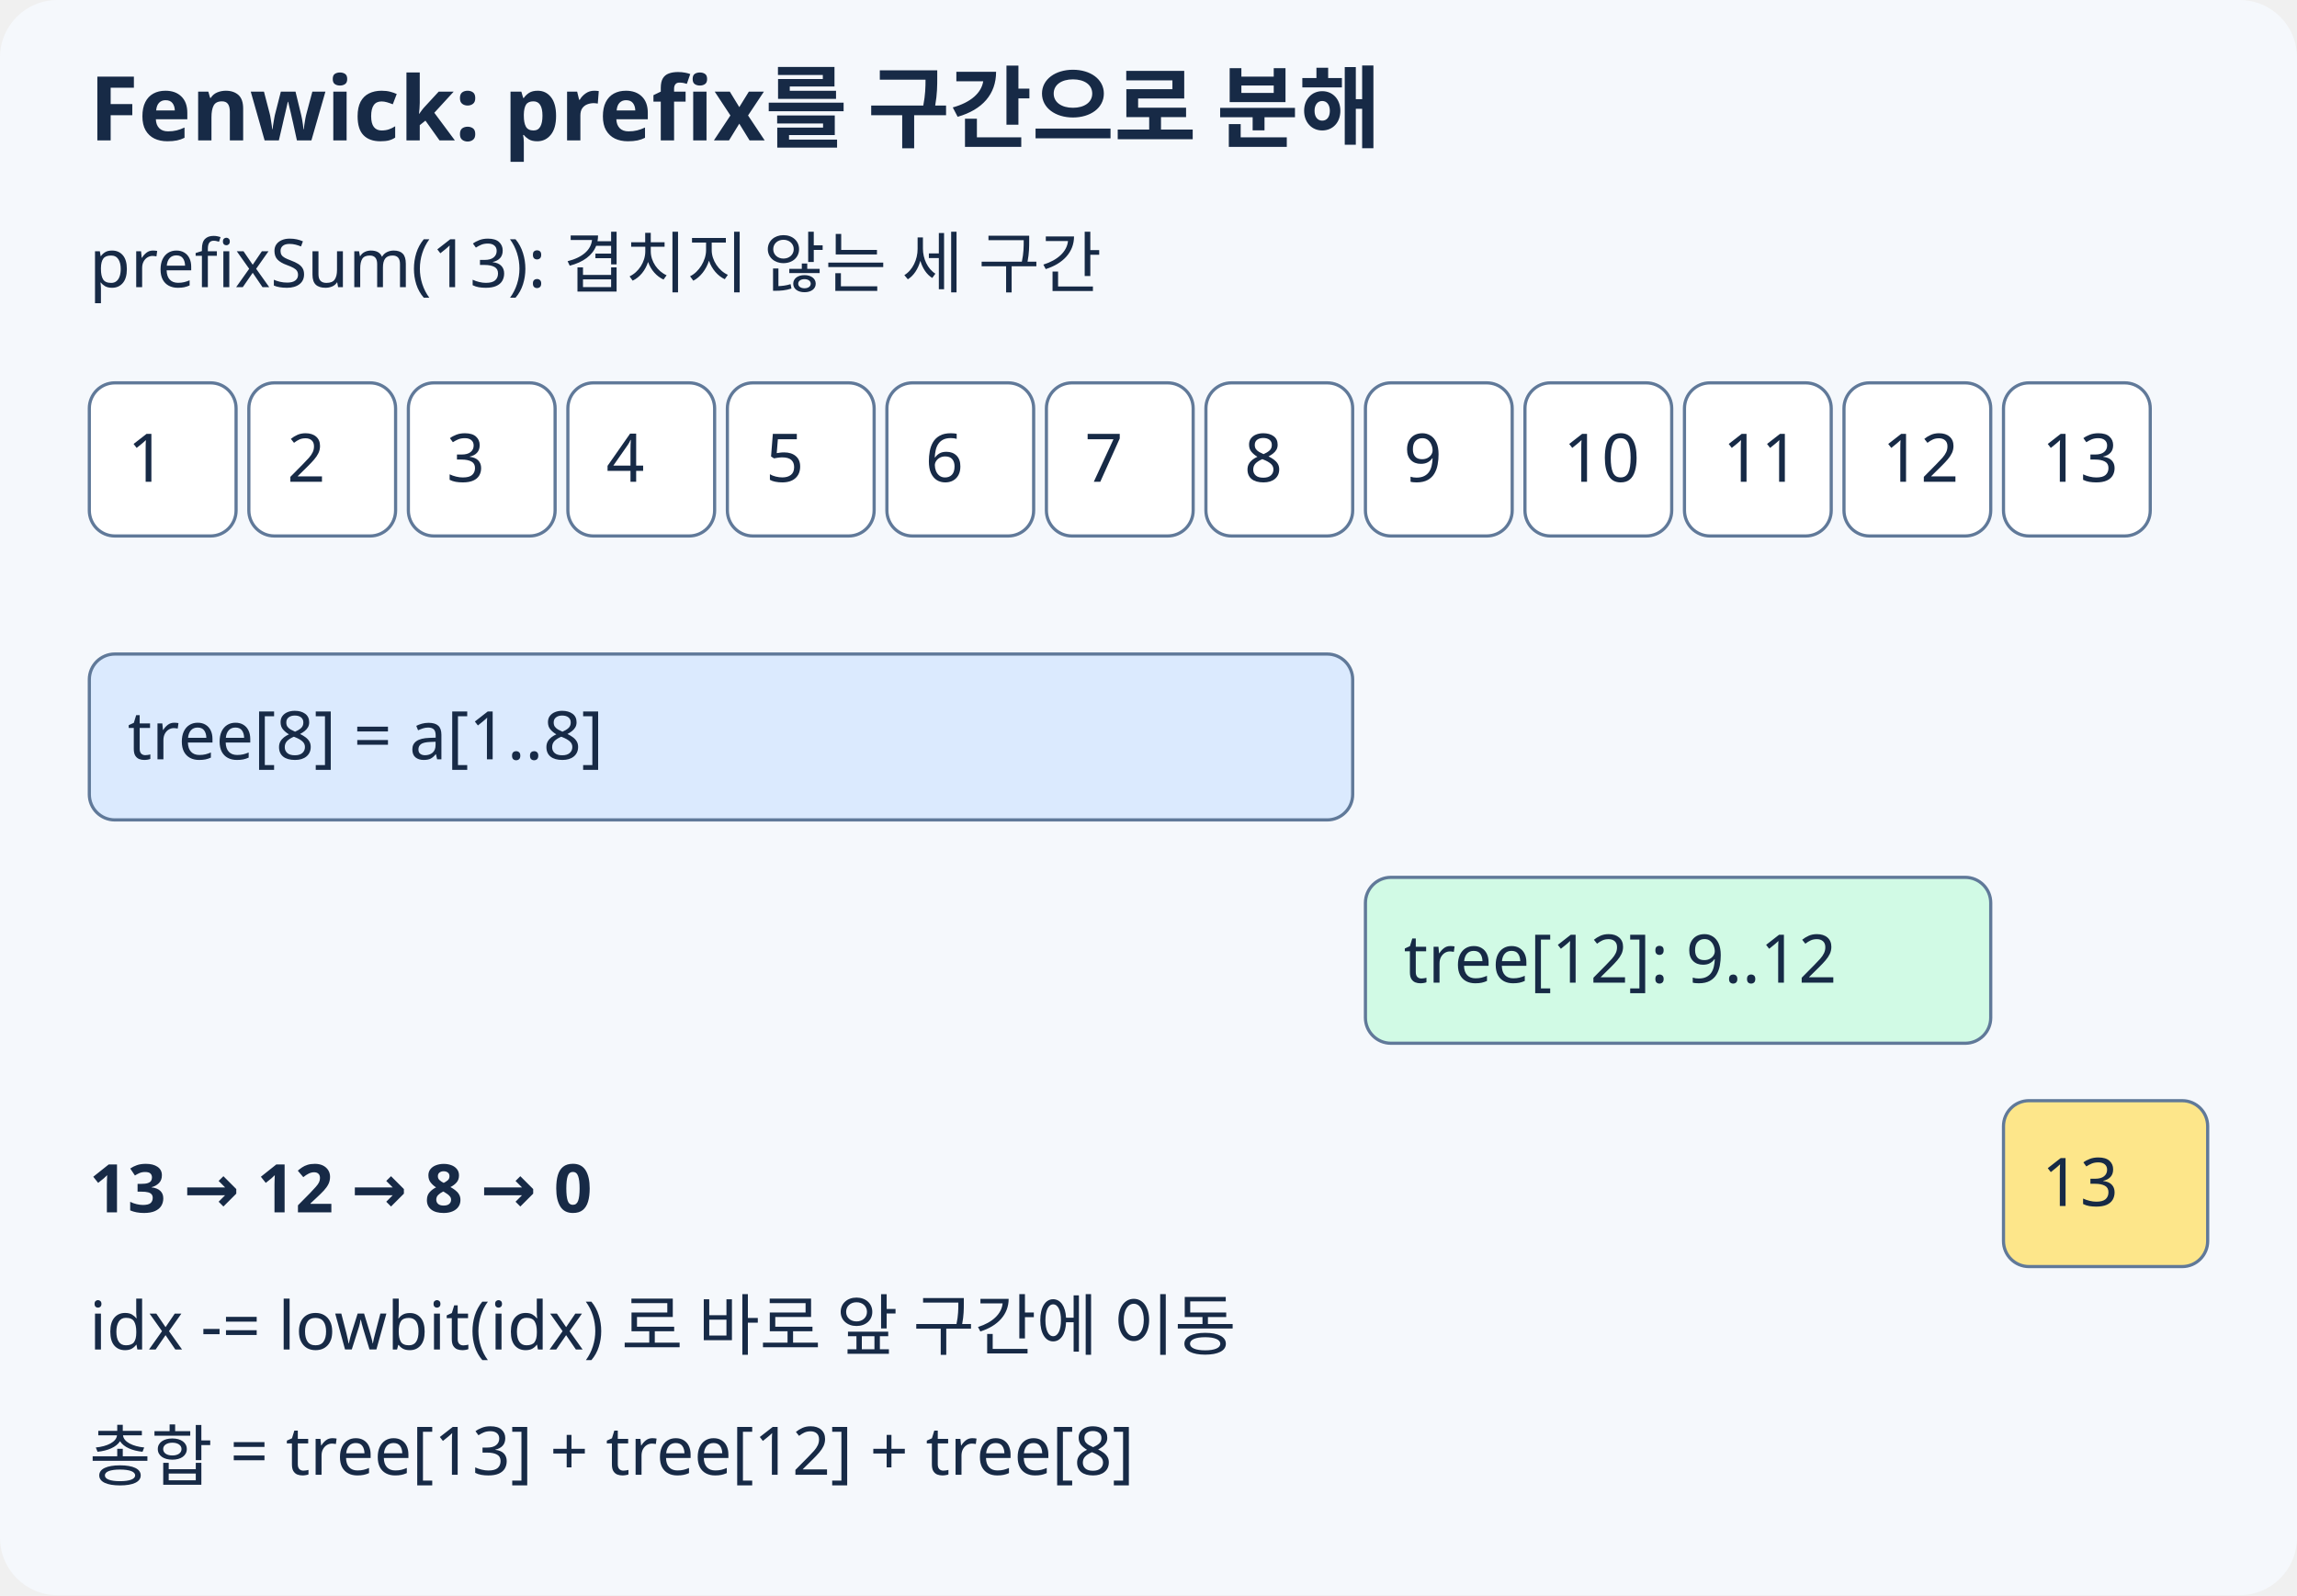
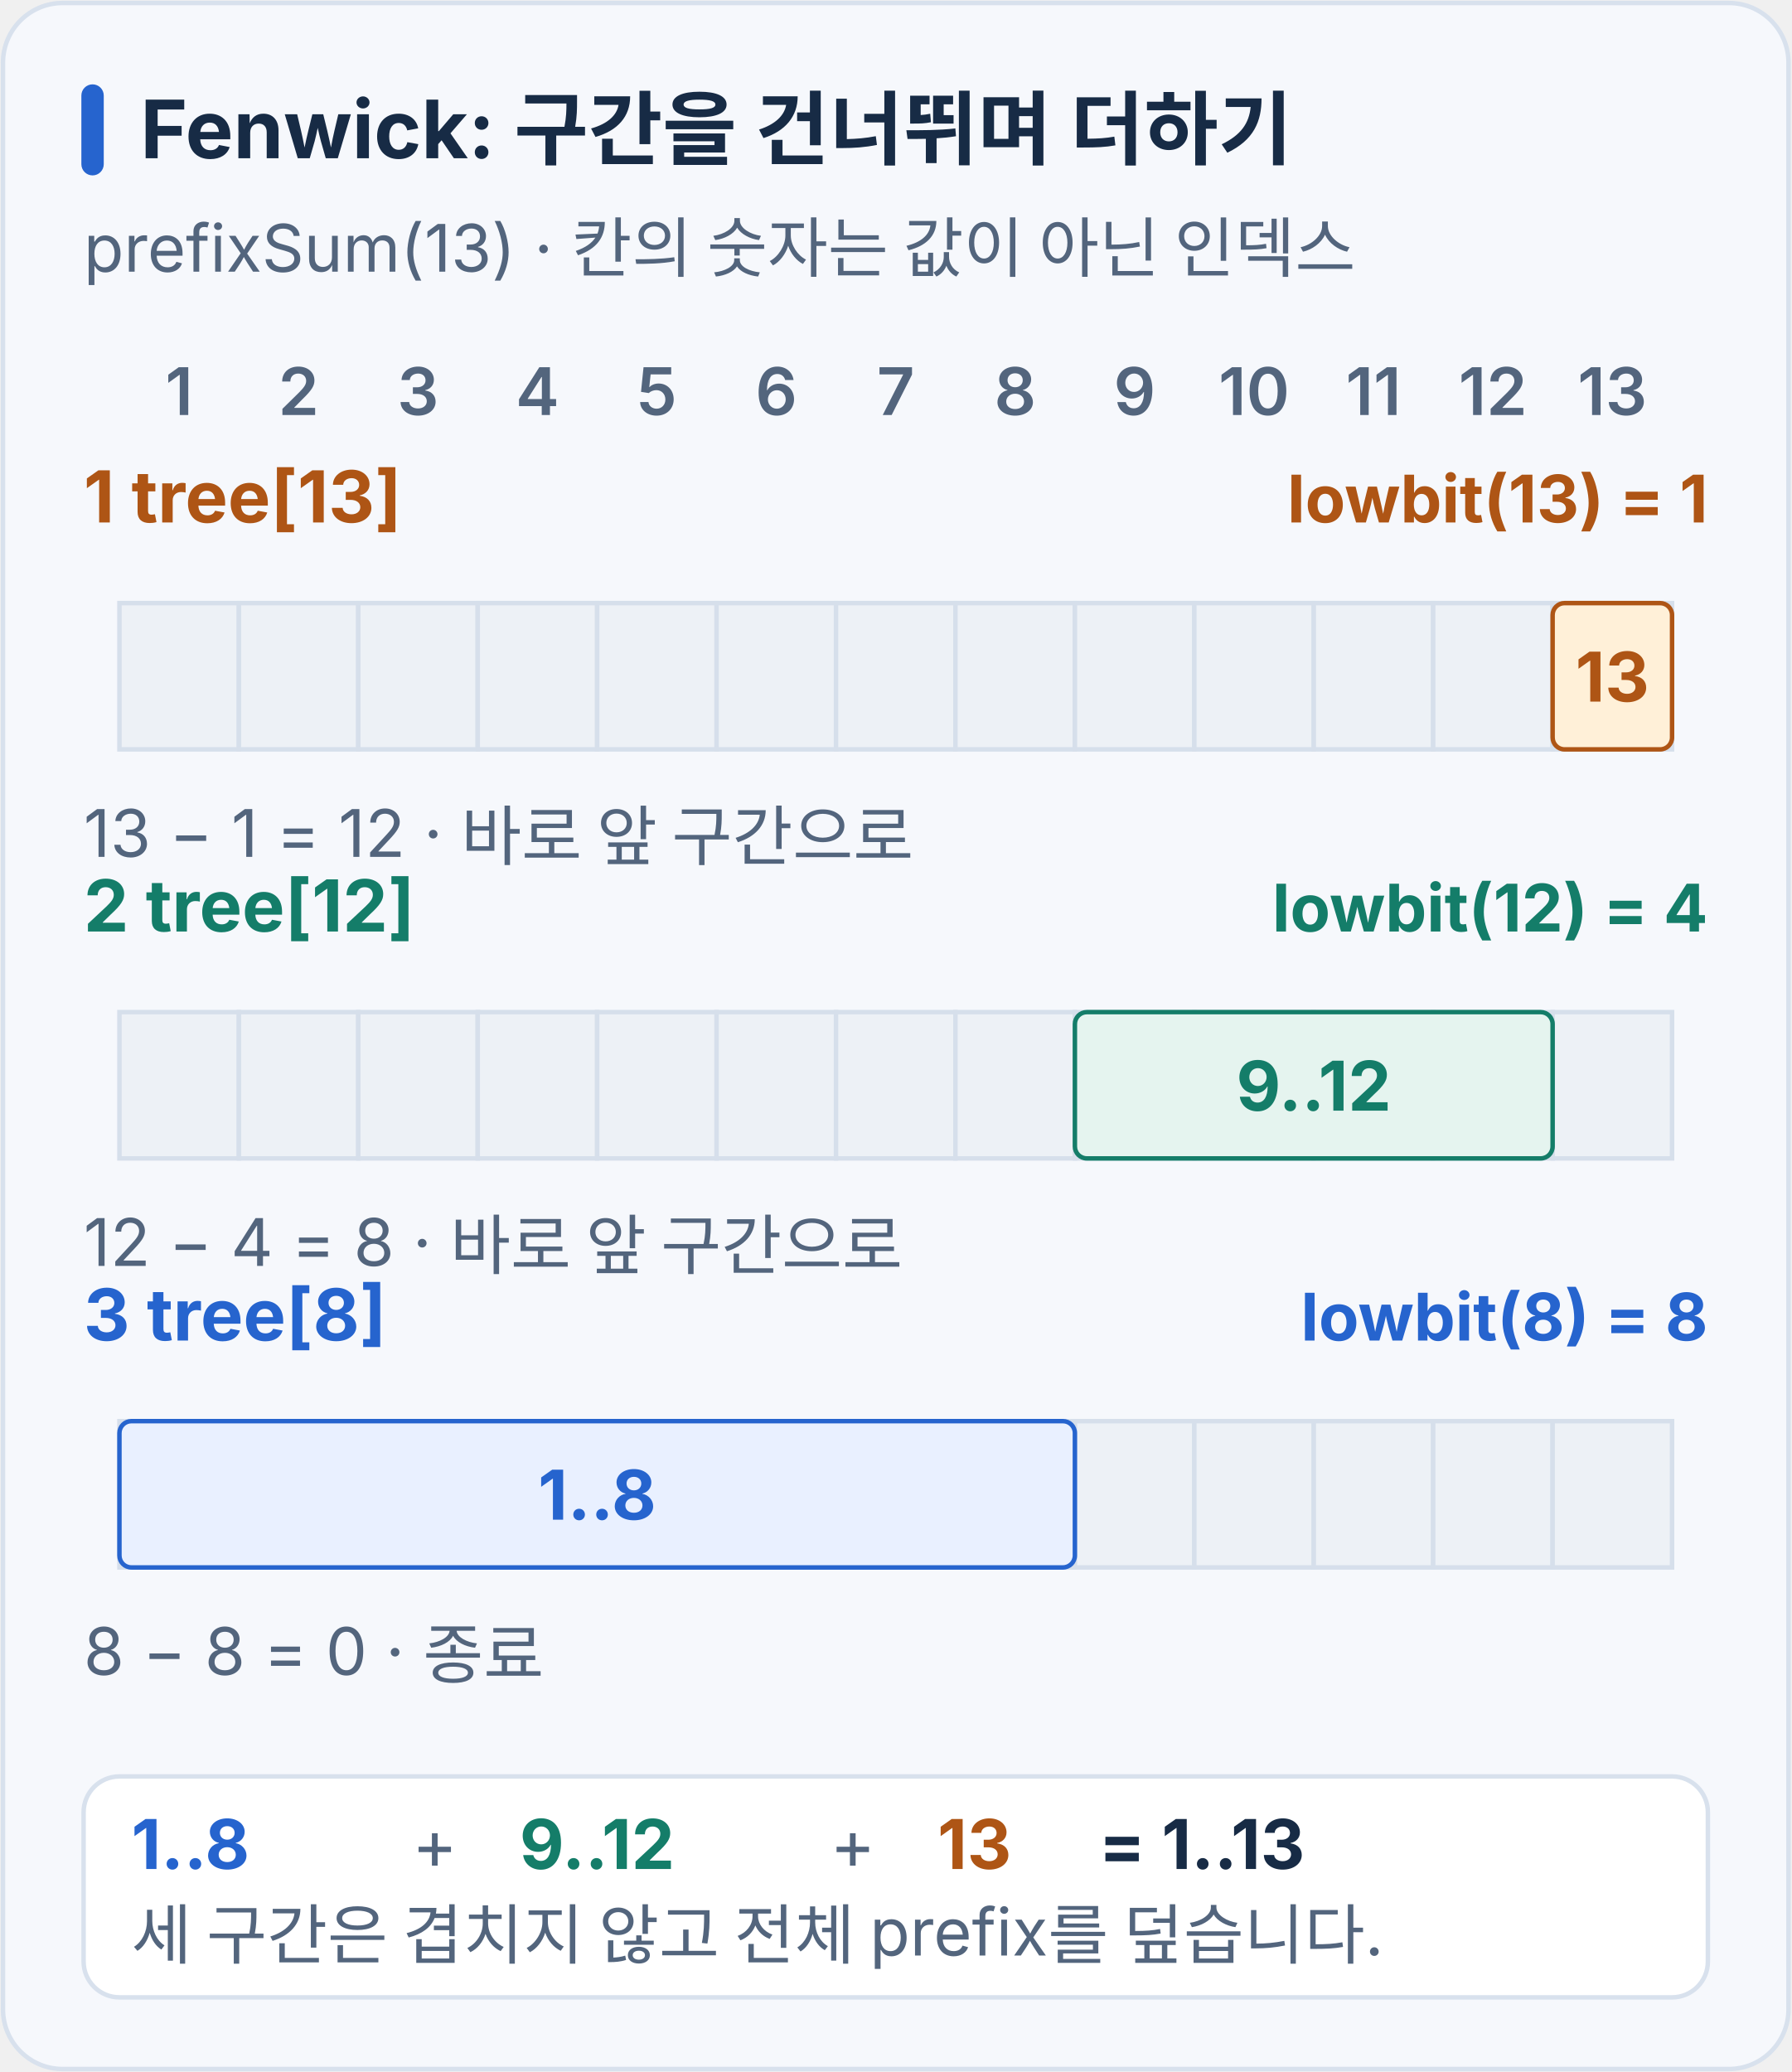
- <svg xmlns="http://www.w3.org/2000/svg" viewBox="0 0 720 500" role="img" aria-labelledby="title desc">
-   <style>text{font-family:system-ui,sans-serif;fill:#172a46;font-size:21px}.small{font-size:18px}.title{font-size:28px;font-weight:700}.strong{font-weight:700}rect,line,path,circle{vector-effect:non-scaling-stroke}</style>
-   <rect width="720" height="500" rx="18" fill="#f5f8fc" />
-   <text x="28" y="44" class="title">Fenwick: prefix를 구간으로 분해</text>
-   <text x="28" y="90" class="">prefixSum(13): 겹치지 않는 세 구간</text>
-   <rect x="28" y="120" width="46" height="48" rx="8" fill="#fff" stroke="#607999" />
-   <text x="40" y="151.0" class="">1</text>
-   <rect x="78" y="120" width="46" height="48" rx="8" fill="#fff" stroke="#607999" />
-   <text x="90" y="151.0" class="">2</text>
-   <rect x="128" y="120" width="46" height="48" rx="8" fill="#fff" stroke="#607999" />
-   <text x="140" y="151.0" class="">3</text>
-   <rect x="178" y="120" width="46" height="48" rx="8" fill="#fff" stroke="#607999" />
-   <text x="190" y="151.0" class="">4</text>
-   <rect x="228" y="120" width="46" height="48" rx="8" fill="#fff" stroke="#607999" />
-   <text x="240" y="151.0" class="">5</text>
-   <rect x="278" y="120" width="46" height="48" rx="8" fill="#fff" stroke="#607999" />
-   <text x="290" y="151.0" class="">6</text>
-   <rect x="328" y="120" width="46" height="48" rx="8" fill="#fff" stroke="#607999" />
-   <text x="340" y="151.0" class="">7</text>
-   <rect x="378" y="120" width="46" height="48" rx="8" fill="#fff" stroke="#607999" />
-   <text x="390" y="151.0" class="">8</text>
-   <rect x="428" y="120" width="46" height="48" rx="8" fill="#fff" stroke="#607999" />
-   <text x="440" y="151.0" class="">9</text>
-   <rect x="478" y="120" width="46" height="48" rx="8" fill="#fff" stroke="#607999" />
-   <text x="490" y="151.0" class="">10</text>
-   <rect x="528" y="120" width="46" height="48" rx="8" fill="#fff" stroke="#607999" />
-   <text x="540" y="151.0" class="">11</text>
-   <rect x="578" y="120" width="46" height="48" rx="8" fill="#fff" stroke="#607999" />
-   <text x="590" y="151.0" class="">12</text>
-   <rect x="628" y="120" width="46" height="48" rx="8" fill="#fff" stroke="#607999" />
-   <text x="640" y="151.0" class="">13</text>
-   <rect x="28" y="205" width="396" height="52" rx="8" fill="#dbeafe" stroke="#607999" />
-   <text x="40" y="238.0" class="">tree[8] = a[1..8]</text>
-   <rect x="428" y="275" width="196" height="52" rx="8" fill="#d1fae5" stroke="#607999" />
-   <text x="440" y="308.0" class="">tree[12]: 9..12</text>
-   <rect x="628" y="345" width="64" height="52" rx="8" fill="#fde68a" stroke="#607999" />
-   <text x="640" y="378.0" class="">13</text>
-   <text x="28" y="380" class="strong">13 → 12 → 8 → 0</text>
-   <text x="28" y="423" class="">idx -= lowbit(idx) 로 바로 앞 구간에 이동</text>
-   <text x="28" y="464" class="">총합 = tree[13] + tree[12] + tree[8]</text>
+ <svg xmlns="http://www.w3.org/2000/svg" viewBox="0 0 600 694" role="img" aria-labelledby="title desc">
+   <defs>
+     <marker id="arrow" viewBox="0 0 10 10" refX="8" refY="5" markerWidth="5" markerHeight="5" orient="auto">
+       <path d="M1 1 L9 5 L1 9 Z" fill="#2664ce" />
+     </marker>
+     <marker id="arrow-teal" viewBox="0 0 10 10" refX="8" refY="5" markerWidth="5" markerHeight="5" orient="auto">
+       <path d="M1 1 L9 5 L1 9 Z" fill="#147d69" />
+     </marker>
+     <marker id="arrow-amber" viewBox="0 0 10 10" refX="8" refY="5" markerWidth="5" markerHeight="5" orient="auto">
+       <path d="M1 1 L9 5 L1 9 Z" fill="#ae5515" />
+     </marker>
+   </defs>
+   <style>text{font-family:-apple-system,BlinkMacSystemFont,"Apple SD Gothic Neo","Noto Sans KR",sans-serif}*{box-sizing:border-box}</style>
+   <rect x="1" y="1" width="598" height="692" rx="20" fill="#f6f8fc" stroke="#d8e1ed" stroke-width="1.5" />
+   <rect x="28" y="29" width="6" height="29" rx="3" fill="#2664ce" stroke="#2664ce" stroke-width="1.5" />
+   <text x="47" y="53" font-size="27" fill="#172b45" font-weight="750" text-anchor="start">Fenwick: 구간을 건너뛰며 더하기</text>
+   <text x="28" y="91" font-size="22" fill="#53657d" font-weight="400" text-anchor="start">prefixSum(13) · 칸의 숫자는 값이 아닌 인덱스</text>
+   <text x="60.0" y="139" font-size="22" fill="#53657d" font-weight="600" text-anchor="middle">1</text>
+   <text x="100.0" y="139" font-size="22" fill="#53657d" font-weight="600" text-anchor="middle">2</text>
+   <text x="140.0" y="139" font-size="22" fill="#53657d" font-weight="600" text-anchor="middle">3</text>
+   <text x="180.0" y="139" font-size="22" fill="#53657d" font-weight="600" text-anchor="middle">4</text>
+   <text x="220.0" y="139" font-size="22" fill="#53657d" font-weight="600" text-anchor="middle">5</text>
+   <text x="260.0" y="139" font-size="22" fill="#53657d" font-weight="600" text-anchor="middle">6</text>
+   <text x="300.0" y="139" font-size="22" fill="#53657d" font-weight="600" text-anchor="middle">7</text>
+   <text x="340.0" y="139" font-size="22" fill="#53657d" font-weight="600" text-anchor="middle">8</text>
+   <text x="380.0" y="139" font-size="22" fill="#53657d" font-weight="600" text-anchor="middle">9</text>
+   <text x="420.0" y="139" font-size="22" fill="#53657d" font-weight="600" text-anchor="middle">10</text>
+   <text x="460.0" y="139" font-size="22" fill="#53657d" font-weight="600" text-anchor="middle">11</text>
+   <text x="500.0" y="139" font-size="22" fill="#53657d" font-weight="600" text-anchor="middle">12</text>
+   <text x="540.0" y="139" font-size="22" fill="#53657d" font-weight="600" text-anchor="middle">13</text>
+   <text x="28" y="175" font-size="24" fill="#ae5515" font-weight="750" text-anchor="start">1  tree[13]</text>
+   <text x="572" y="175" font-size="22" fill="#ae5515" font-weight="650" text-anchor="end">lowbit(13) = 1</text>
+   <rect x="40" y="202" width="40" height="49" rx="0" fill="#edf1f6" stroke="#d6dfeb" stroke-width="1.5" />
+   <rect x="80" y="202" width="40" height="49" rx="0" fill="#edf1f6" stroke="#d6dfeb" stroke-width="1.5" />
+   <rect x="120" y="202" width="40" height="49" rx="0" fill="#edf1f6" stroke="#d6dfeb" stroke-width="1.5" />
+   <rect x="160" y="202" width="40" height="49" rx="0" fill="#edf1f6" stroke="#d6dfeb" stroke-width="1.5" />
+   <rect x="200" y="202" width="40" height="49" rx="0" fill="#edf1f6" stroke="#d6dfeb" stroke-width="1.5" />
+   <rect x="240" y="202" width="40" height="49" rx="0" fill="#edf1f6" stroke="#d6dfeb" stroke-width="1.5" />
+   <rect x="280" y="202" width="40" height="49" rx="0" fill="#edf1f6" stroke="#d6dfeb" stroke-width="1.5" />
+   <rect x="320" y="202" width="40" height="49" rx="0" fill="#edf1f6" stroke="#d6dfeb" stroke-width="1.5" />
+   <rect x="360" y="202" width="40" height="49" rx="0" fill="#edf1f6" stroke="#d6dfeb" stroke-width="1.5" />
+   <rect x="400" y="202" width="40" height="49" rx="0" fill="#edf1f6" stroke="#d6dfeb" stroke-width="1.5" />
+   <rect x="440" y="202" width="40" height="49" rx="0" fill="#edf1f6" stroke="#d6dfeb" stroke-width="1.5" />
+   <rect x="480" y="202" width="40" height="49" rx="0" fill="#edf1f6" stroke="#d6dfeb" stroke-width="1.5" />
+   <rect x="520" y="202" width="40" height="49" rx="0" fill="#edf1f6" stroke="#d6dfeb" stroke-width="1.5" />
+   <rect x="520" y="202" width="40" height="49" rx="4" fill="#fff0d8" stroke="#ae5515" stroke-width="1.5" />
+   <text x="540" y="235" font-size="23" fill="#ae5515" font-weight="750" text-anchor="middle">13</text>
+   <text x="28" y="287" font-size="22" fill="#53657d" font-weight="400" text-anchor="start">13 − 1 = 12 · 바로 앞 구간으로</text>
+   <text x="28" y="312" font-size="24" fill="#147d69" font-weight="750" text-anchor="start">2  tree[12]</text>
+   <text x="572" y="312" font-size="22" fill="#147d69" font-weight="650" text-anchor="end">lowbit(12) = 4</text>
+   <rect x="40" y="339" width="40" height="49" rx="0" fill="#edf1f6" stroke="#d6dfeb" stroke-width="1.5" />
+   <rect x="80" y="339" width="40" height="49" rx="0" fill="#edf1f6" stroke="#d6dfeb" stroke-width="1.5" />
+   <rect x="120" y="339" width="40" height="49" rx="0" fill="#edf1f6" stroke="#d6dfeb" stroke-width="1.5" />
+   <rect x="160" y="339" width="40" height="49" rx="0" fill="#edf1f6" stroke="#d6dfeb" stroke-width="1.5" />
+   <rect x="200" y="339" width="40" height="49" rx="0" fill="#edf1f6" stroke="#d6dfeb" stroke-width="1.5" />
+   <rect x="240" y="339" width="40" height="49" rx="0" fill="#edf1f6" stroke="#d6dfeb" stroke-width="1.5" />
+   <rect x="280" y="339" width="40" height="49" rx="0" fill="#edf1f6" stroke="#d6dfeb" stroke-width="1.5" />
+   <rect x="320" y="339" width="40" height="49" rx="0" fill="#edf1f6" stroke="#d6dfeb" stroke-width="1.5" />
+   <rect x="360" y="339" width="40" height="49" rx="0" fill="#edf1f6" stroke="#d6dfeb" stroke-width="1.5" />
+   <rect x="400" y="339" width="40" height="49" rx="0" fill="#edf1f6" stroke="#d6dfeb" stroke-width="1.5" />
+   <rect x="440" y="339" width="40" height="49" rx="0" fill="#edf1f6" stroke="#d6dfeb" stroke-width="1.5" />
+   <rect x="480" y="339" width="40" height="49" rx="0" fill="#edf1f6" stroke="#d6dfeb" stroke-width="1.5" />
+   <rect x="520" y="339" width="40" height="49" rx="0" fill="#edf1f6" stroke="#d6dfeb" stroke-width="1.5" />
+   <rect x="360" y="339" width="160" height="49" rx="4" fill="#e5f4ef" stroke="#147d69" stroke-width="1.5" />
+   <text x="440" y="372" font-size="23" fill="#147d69" font-weight="750" text-anchor="middle">9..12</text>
+   <text x="28" y="424" font-size="22" fill="#53657d" font-weight="400" text-anchor="start">12 − 4 = 8 · 바로 앞 구간으로</text>
+   <text x="28" y="449" font-size="24" fill="#2664ce" font-weight="750" text-anchor="start">3  tree[8]</text>
+   <text x="572" y="449" font-size="22" fill="#2664ce" font-weight="650" text-anchor="end">lowbit(8) = 8</text>
+   <rect x="40" y="476" width="40" height="49" rx="0" fill="#edf1f6" stroke="#d6dfeb" stroke-width="1.5" />
+   <rect x="80" y="476" width="40" height="49" rx="0" fill="#edf1f6" stroke="#d6dfeb" stroke-width="1.5" />
+   <rect x="120" y="476" width="40" height="49" rx="0" fill="#edf1f6" stroke="#d6dfeb" stroke-width="1.5" />
+   <rect x="160" y="476" width="40" height="49" rx="0" fill="#edf1f6" stroke="#d6dfeb" stroke-width="1.5" />
+   <rect x="200" y="476" width="40" height="49" rx="0" fill="#edf1f6" stroke="#d6dfeb" stroke-width="1.5" />
+   <rect x="240" y="476" width="40" height="49" rx="0" fill="#edf1f6" stroke="#d6dfeb" stroke-width="1.5" />
+   <rect x="280" y="476" width="40" height="49" rx="0" fill="#edf1f6" stroke="#d6dfeb" stroke-width="1.5" />
+   <rect x="320" y="476" width="40" height="49" rx="0" fill="#edf1f6" stroke="#d6dfeb" stroke-width="1.5" />
+   <rect x="360" y="476" width="40" height="49" rx="0" fill="#edf1f6" stroke="#d6dfeb" stroke-width="1.5" />
+   <rect x="400" y="476" width="40" height="49" rx="0" fill="#edf1f6" stroke="#d6dfeb" stroke-width="1.5" />
+   <rect x="440" y="476" width="40" height="49" rx="0" fill="#edf1f6" stroke="#d6dfeb" stroke-width="1.5" />
+   <rect x="480" y="476" width="40" height="49" rx="0" fill="#edf1f6" stroke="#d6dfeb" stroke-width="1.5" />
+   <rect x="520" y="476" width="40" height="49" rx="0" fill="#edf1f6" stroke="#d6dfeb" stroke-width="1.5" />
+   <rect x="40" y="476" width="320" height="49" rx="4" fill="#e9f0ff" stroke="#2664ce" stroke-width="1.5" />
+   <text x="200" y="509" font-size="23" fill="#2664ce" font-weight="750" text-anchor="middle">1..8</text>
+   <text x="28" y="561" font-size="22" fill="#53657d" font-weight="400" text-anchor="start">8 − 8 = 0 · 종료</text>
+   <rect x="28" y="595" width="544" height="74" rx="12" fill="#ffffff" stroke="#d8e1ed" stroke-width="1.5" />
+   <text x="44" y="626" font-size="23" fill="#2664ce" font-weight="750" text-anchor="start">1..8</text>
+   <text x="138" y="626" font-size="23" fill="#53657d" font-weight="400" text-anchor="start">+</text>
+   <text x="174" y="626" font-size="23" fill="#147d69" font-weight="750" text-anchor="start">9..12</text>
+   <text x="278" y="626" font-size="23" fill="#53657d" font-weight="400" text-anchor="start">+</text>
+   <text x="314" y="626" font-size="23" fill="#ae5515" font-weight="750" text-anchor="start">13</text>
+   <text x="368" y="626" font-size="23" fill="#172b45" font-weight="750" text-anchor="start">= 1..13</text>
+   <text x="44" y="656" font-size="22" fill="#53657d" font-weight="400" text-anchor="start">세 구간은 겹치지 않고 전체 prefix를 덮습니다.</text>
</svg>
